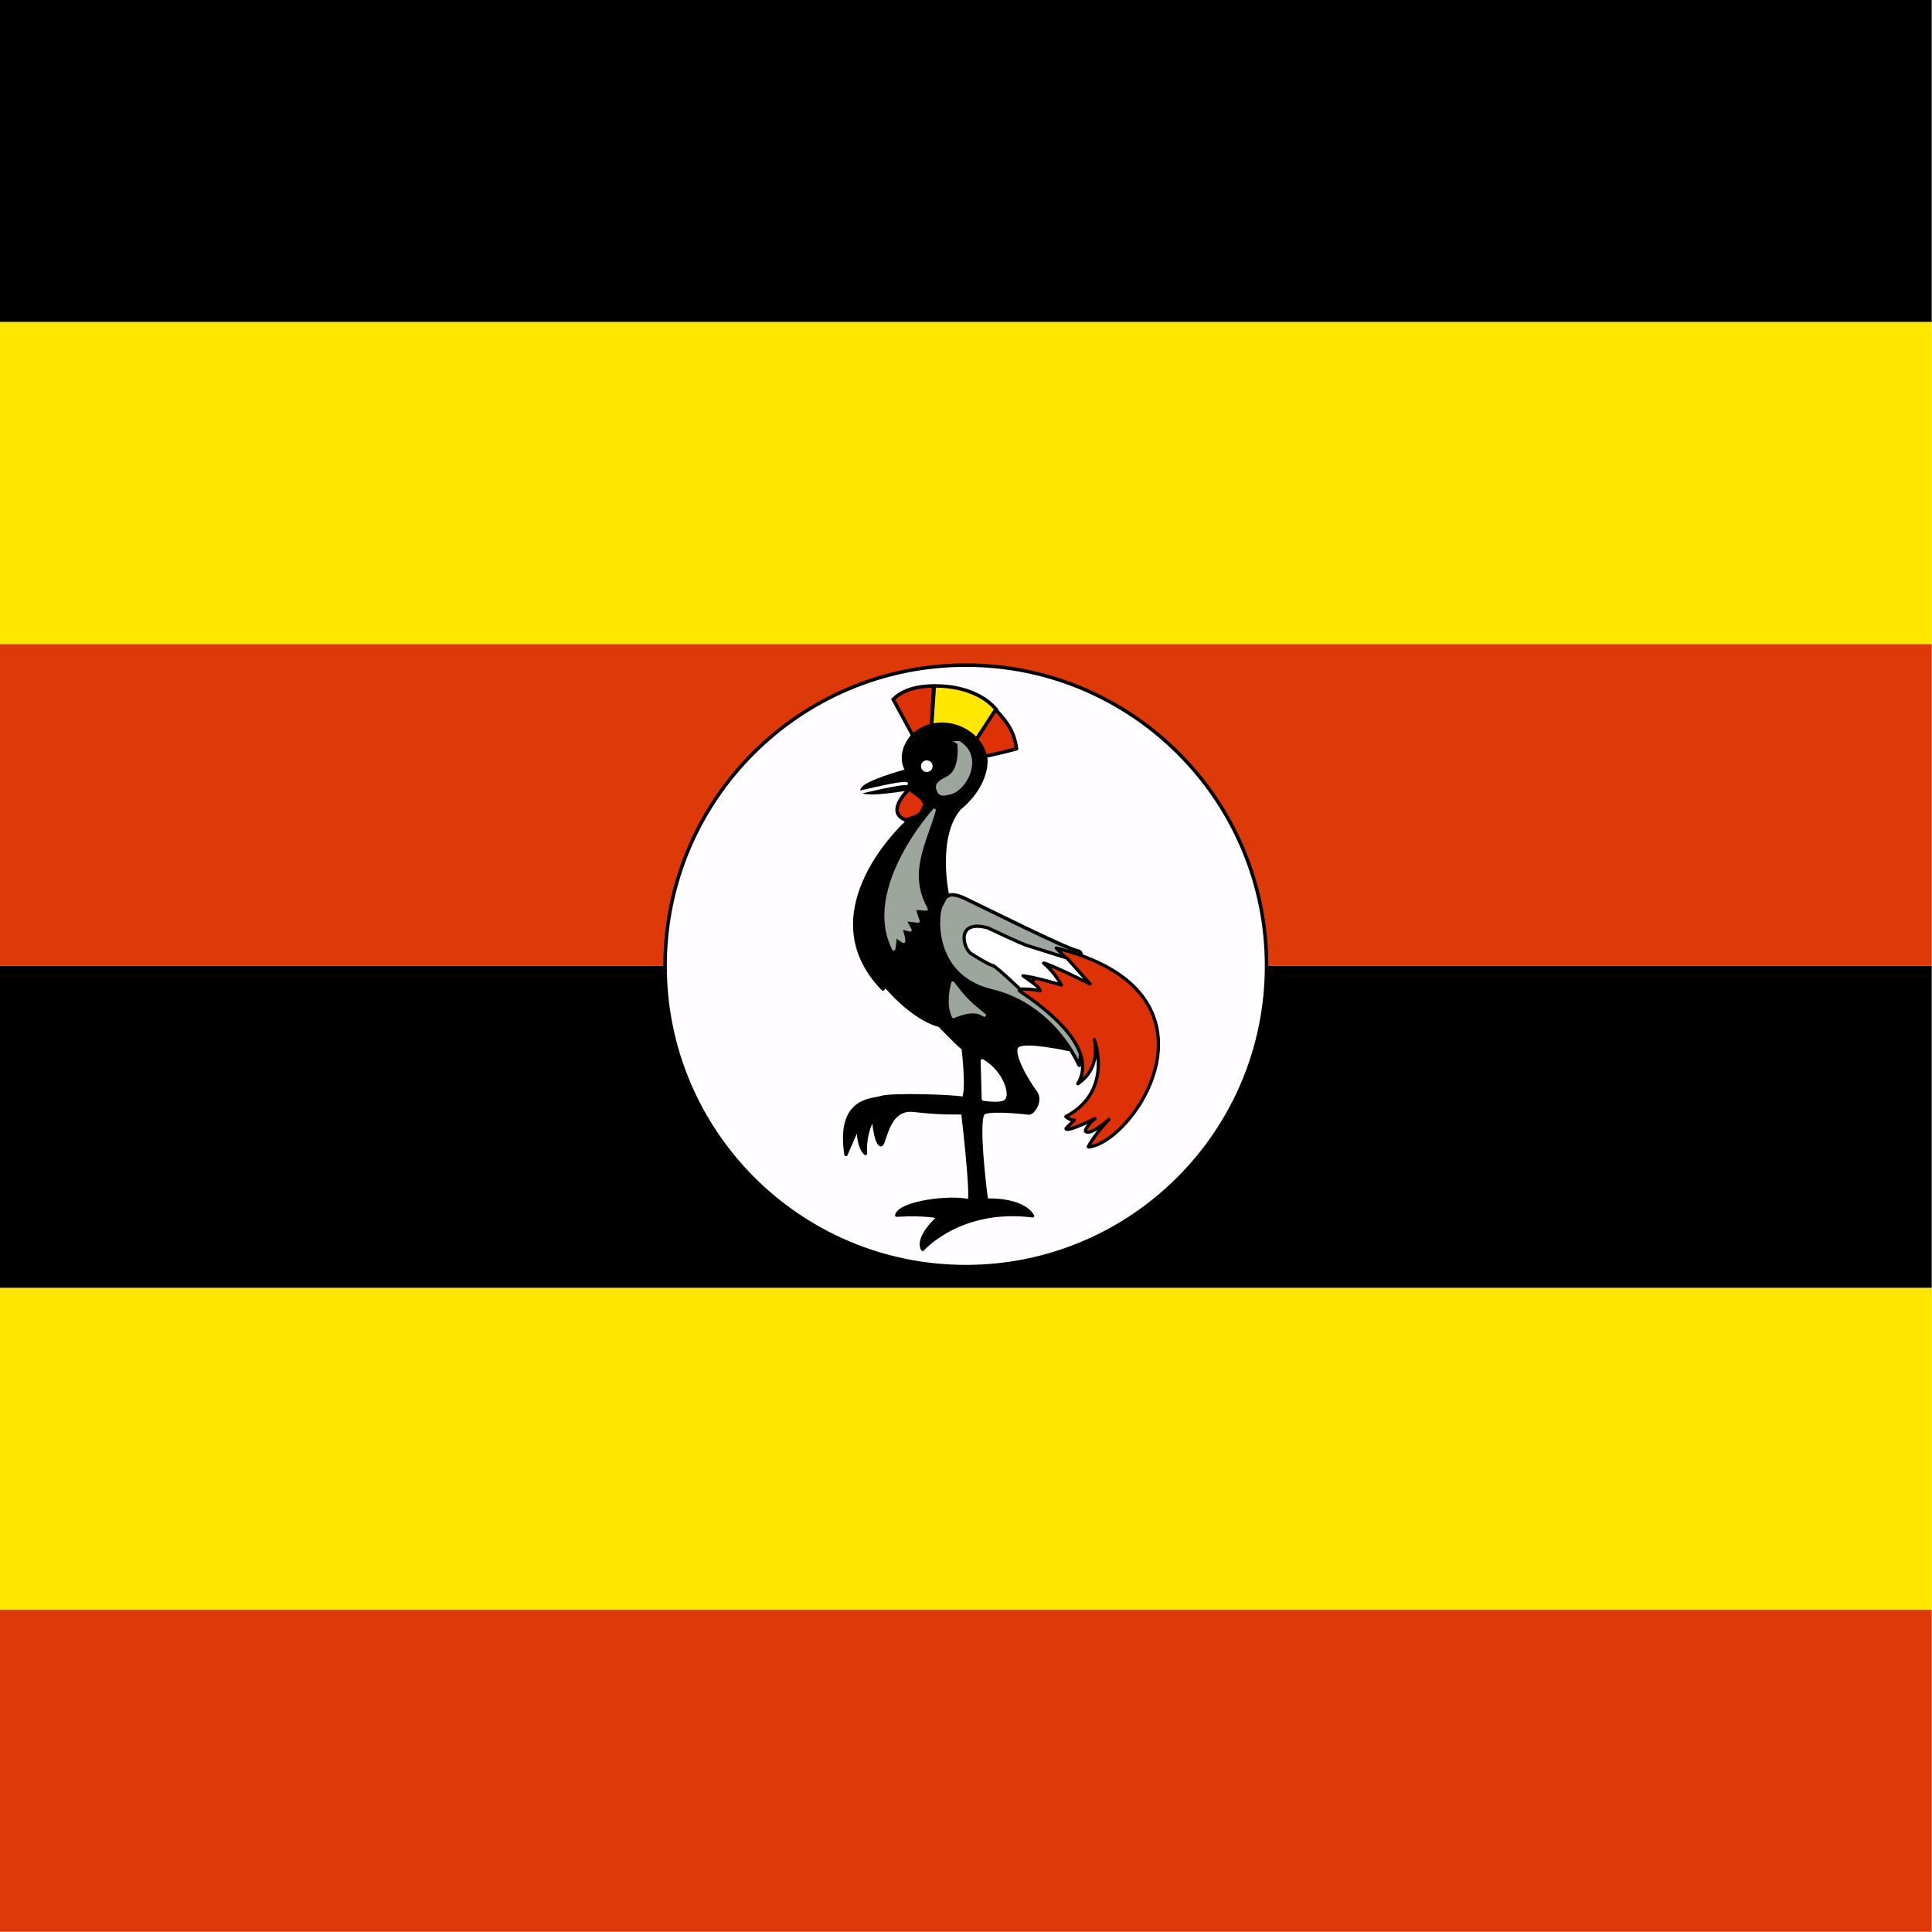
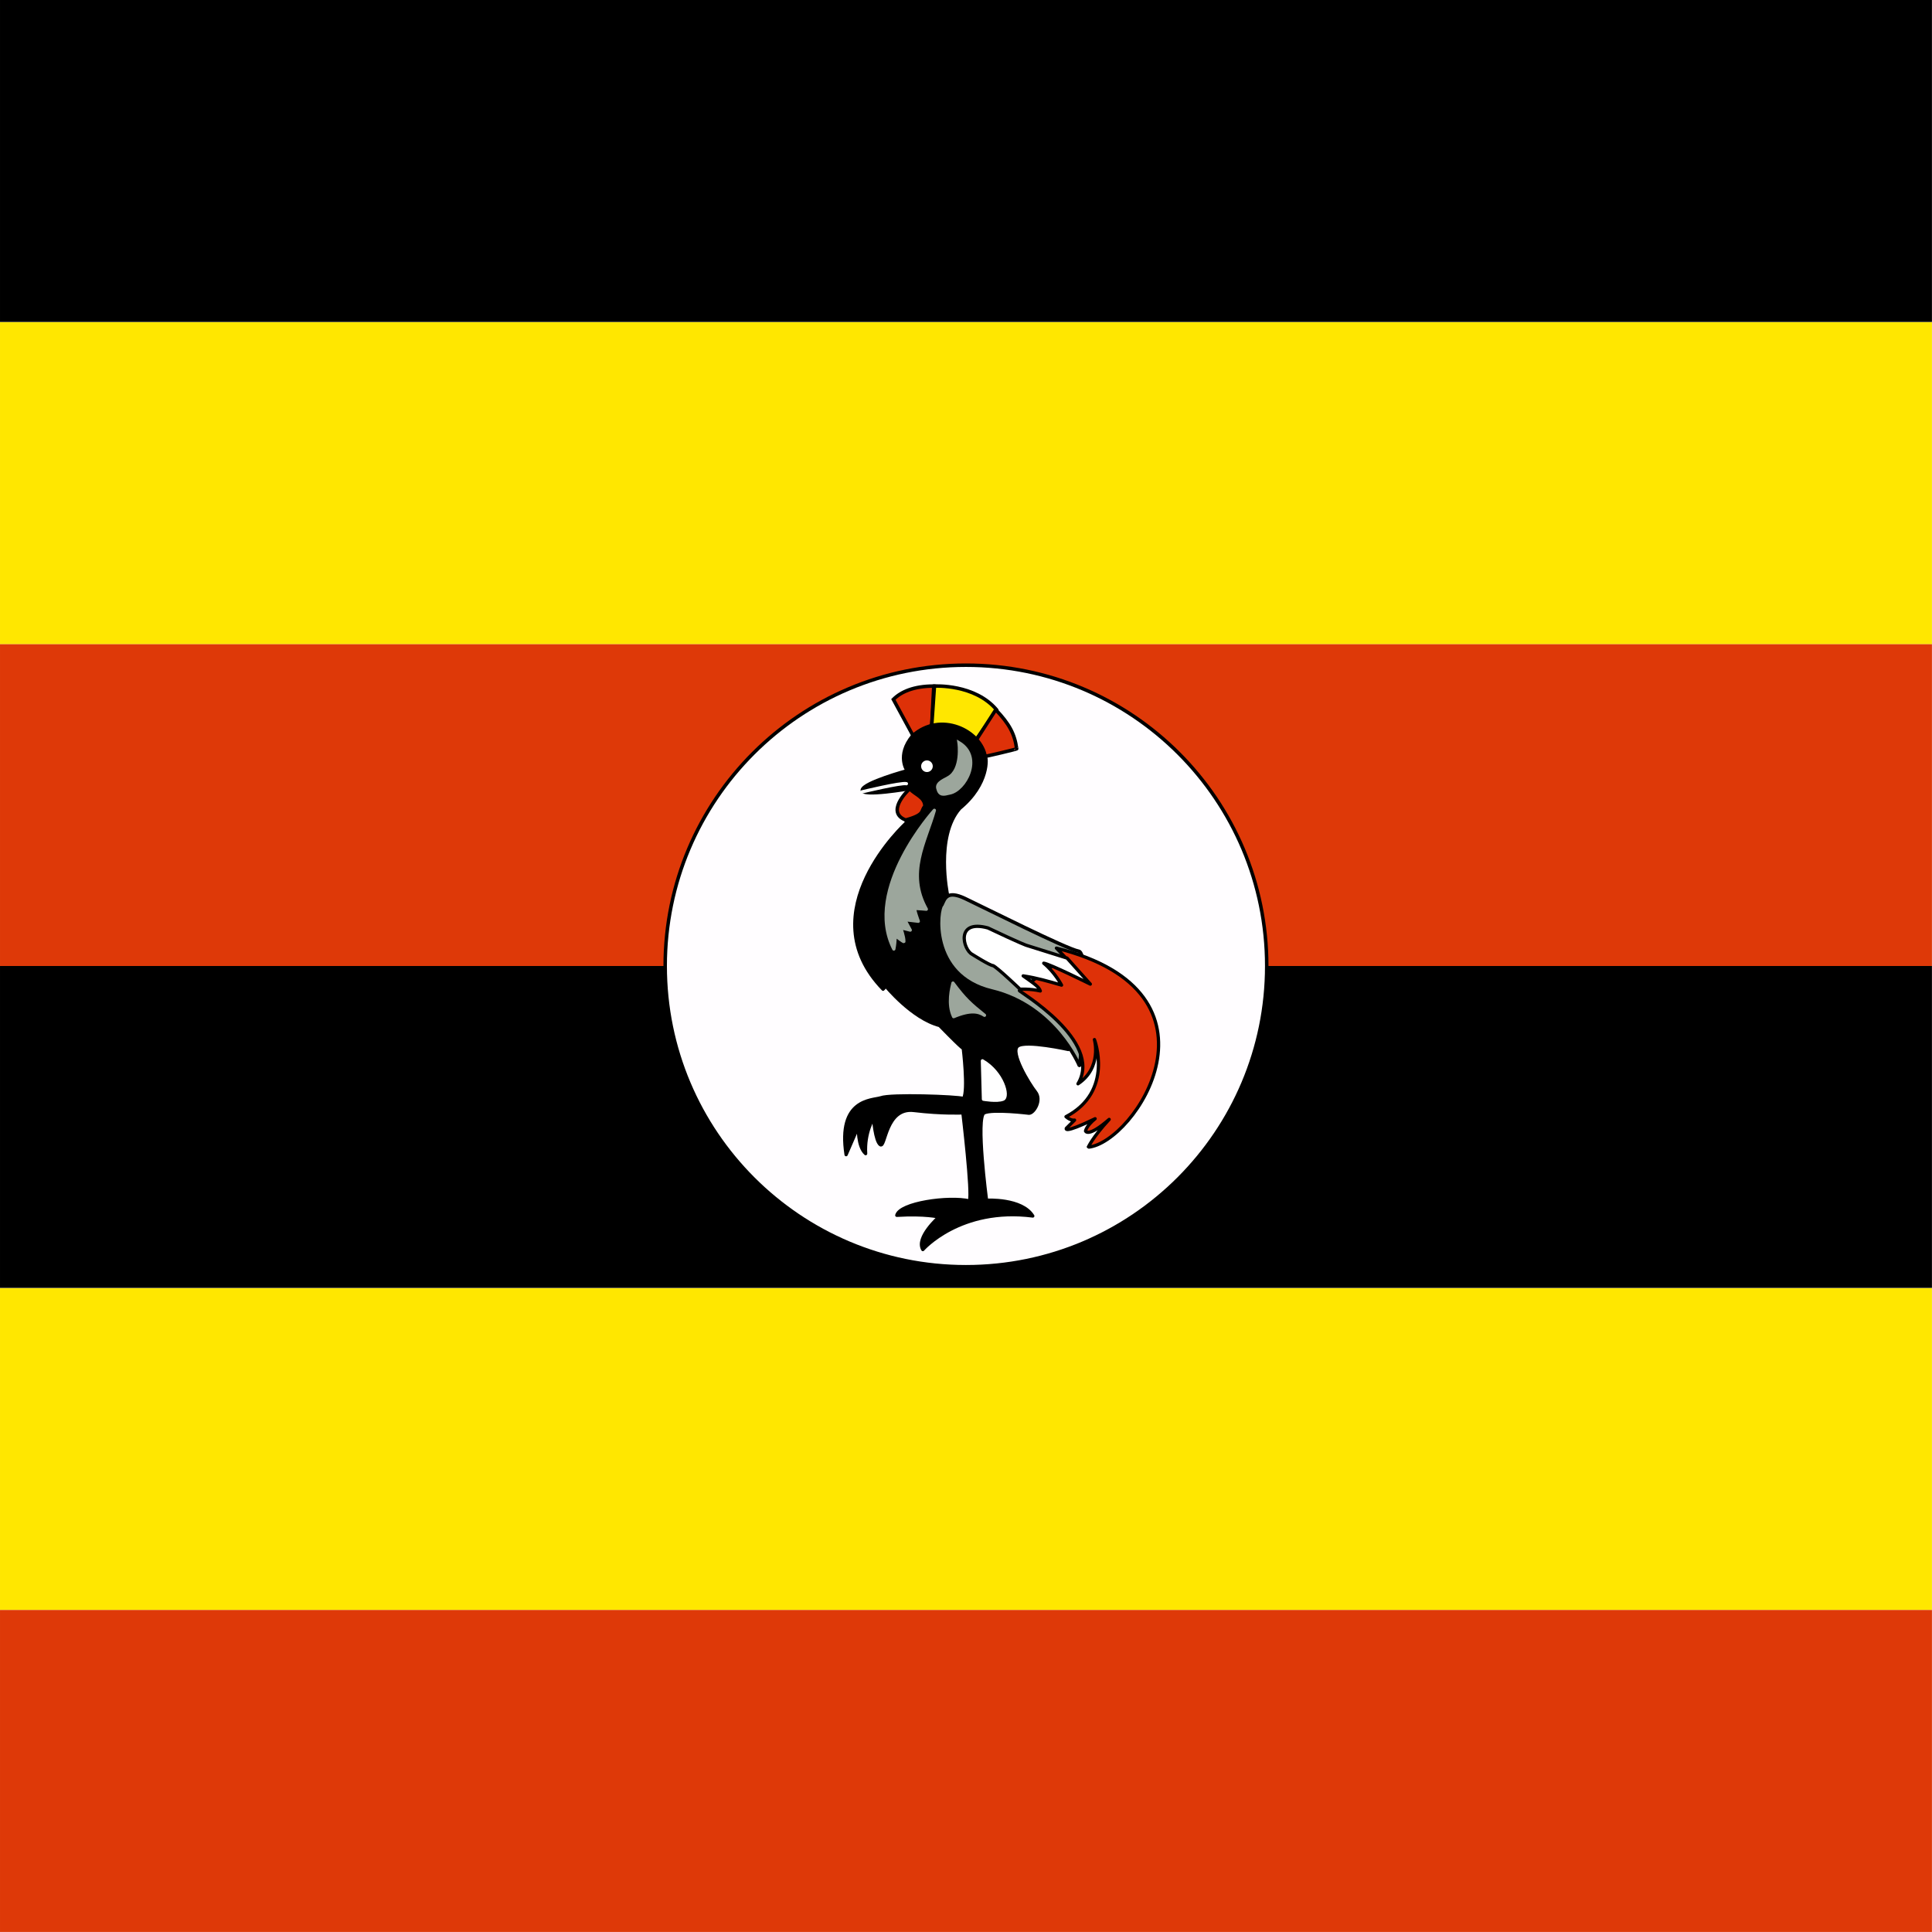
<svg xmlns="http://www.w3.org/2000/svg" height="512" width="512">
  <defs>
    <clipPath id="a">
      <path fill-opacity=".67" d="M124.02 0h496.06v496.06H124.02z" />
    </clipPath>
  </defs>
-   <g clip-path="url(#a)" transform="translate(-128) scale(1.032)">
+   <g clip-path="url(#a)" transform="translate(-128) scale(1.0321)">
    <path fill-rule="evenodd" fill="#ffe700" d="M0 330.73h744.09v82.665H0z" />
    <path fill-rule="evenodd" d="M0 248.03h744.09v82.665H0z" />
    <path fill-rule="evenodd" fill="#de3908" d="M0 165.37h744.09v82.665H0z" />
-     <path fill-rule="evenodd" fill="#ffe700" d="M0 82.7h744.09v82.666H0z" />
+     <path fill-rule="evenodd" fill="#ffe700" d="M0 82.701h744.09v82.665H0z" />
    <path fill-rule="evenodd" d="M0 0h744.09v82.665H0z" />
    <path d="M449.276 248.03c0 42.653-34.577 77.23-77.23 77.23s-77.23-34.577-77.23-77.23 34.577-77.23 77.23-77.23 77.23 34.577 77.23 77.23z" fill-rule="evenodd" stroke="#000" stroke-width=".672pt" fill="#fffdff" />
-     <path d="M358.42 188.825l-5.014-9.235c1.935-1.935 5.19-3.43 10.38-3.43 0 .352-.53 10.115-.53 10.115l-4.836 2.55z" fill-rule="evenodd" stroke="#000" stroke-width=".672pt" fill="#de3108" />
-     <path d="M363.255 186.368l.704-10.203s10.378-.616 16.007 6.156c.088-.087-5.54 7.917-5.54 7.917l-11.172-3.87z" fill-rule="evenodd" stroke="#000" stroke-width=".672pt" fill="#ffe700" />
-     <path d="M374.605 190.148l5.1-7.915c3.43 3.606 4.838 6.157 5.366 10.027.09.088-8.09 2.023-8.09 1.935s-2.287-3.96-2.375-4.047z" fill-rule="evenodd" stroke="#000" stroke-width=".672pt" fill="#de3108" />
-     <path stroke-linejoin="round" d="M360.972 320.847s9.587-10.994 28.234-8.62c-2.815-4.573-11.874-4.045-11.874-4.045s-2.814-21.373-.616-22.43 11.522.09 11.522.09c1.23 0 3.343-3.343 1.672-5.454-1.672-2.11-6.597-10.203-4.574-11.787 2.023-1.58 13.017.88 13.017.88l-31.048-39.755s-3.166-14.952 3.166-22.164c7.654-6.332 6.862-13.193 6.598-13.105-1.056-6.948-11.61-11.962-18.734-5.54-4.222 5.1-1.408 8.97-1.408 8.97s-11.082 2.99-11.522 4.926c-.44 1.936 12.49-.35 12.49-.35l-1.232 8.883S331.507 234.21 350.77 254c.175-.087.615-.88.615-.88s6.773 8.358 13.897 10.204c6.684 6.86 6.07 5.805 6.07 5.805s1.318 10.818.087 12.93c-1.672-.53-18.735-1.144-21.287-.177-2.286.704-11.082.264-8.883 14.6 1.67-3.87 3.166-7.3 3.166-7.3s-.264 5.19 1.848 7.037c-.352-5.454 2.023-9.147 2.023-9.147s.44 5.98 1.758 6.86c1.32.88 1.32-9.675 8.62-8.796 7.3.88 12.578.616 12.578.616s2.463 20.67 1.67 22.605c-5.277-1.232-17.854.528-18.646 3.694 7.388-.44 10.82.44 10.82.44s-5.982 5.277-4.135 8.355z" fill-rule="evenodd" stroke="#000" stroke-linecap="round" stroke-width=".839" />
-     <path stroke-linejoin="round" d="M363.934 208.066s-18.304 20.175-10.407 35.613c.42-2.154.237-3.506.5-3.418-.44-.264 2.27 1.857 2.064 1.444.06-1.116-.824-3.508-.824-3.508l2.477.62-1.446-2.684 3.51.413s-1.24-3.303-.826-3.303c.413 0 2.89.207 2.89.207-5.205-9.34-.295-17.1 2.064-25.384z" fill-rule="evenodd" stroke="#9ca69c" stroke-linecap="round" stroke-width=".839" fill="#9ca69c" />
-     <path d="M370.293 190.76s.968 6.948-2.814 8.97c-.617.44-2.992 1.233-2.64 2.64.44 1.935 1.495 1.583 2.99 1.23 3.958-.703 8.532-9.146 2.463-12.84z" fill-rule="evenodd" stroke="#9ca69c" stroke-width=".672pt" fill="#9ca69c" />
+     <path d="M358.42 188.825l-5.014-9.235c1.935-1.935 5.19-3.43 10.38-3.43 0 .352-.529 10.115-.529 10.115l-4.837 2.55z" fill-rule="evenodd" stroke="#000" stroke-width=".672pt" fill="#de3108" />
+     <path d="M363.255 186.368l.704-10.203s10.38-.616 16.008 6.156c.088-.088-5.54 7.916-5.54 7.916l-11.172-3.87z" fill-rule="evenodd" stroke="#000" stroke-width=".672pt" fill="#ffe700" />
+     <path d="M374.605 190.148l5.101-7.915c3.43 3.606 4.837 6.157 5.365 10.027.088.088-8.092 2.023-8.092 1.935s-2.286-3.959-2.374-4.047z" fill-rule="evenodd" stroke="#000" stroke-width=".672pt" fill="#de3108" />
+     <path stroke-linejoin="round" d="M360.972 320.847s9.587-10.994 28.234-8.619c-2.815-4.574-11.874-4.046-11.874-4.046s-2.814-21.373-.616-22.429 11.522.088 11.522.088c1.231 0 3.343-3.342 1.672-5.453-1.672-2.111-6.597-10.203-4.574-11.787 2.023-1.582 13.017.88 13.017.88l-31.048-39.756s-3.166-14.952 3.166-22.164c7.653-6.333 6.861-13.194 6.597-13.106-1.056-6.948-11.61-11.962-18.734-5.54-4.222 5.1-1.408 8.97-1.408 8.97s-11.082 2.99-11.522 4.926c-.44 1.935 12.49-.352 12.49-.352l-1.232 8.884S331.507 234.21 350.77 254c.176-.088.616-.88.616-.88s6.773 8.357 13.897 10.203c6.684 6.861 6.07 5.805 6.07 5.805s1.318 10.82.087 12.93c-1.671-.528-18.734-1.143-21.286-.176-2.286.704-11.082.264-8.883 14.6 1.67-3.87 3.166-7.3 3.166-7.3s-.264 5.19 1.848 7.037c-.352-5.454 2.023-9.147 2.023-9.147s.44 5.98 1.758 6.86c1.32.88 1.32-9.675 8.62-8.796 7.3.88 12.578.616 12.578.616s2.463 20.67 1.671 22.605c-5.278-1.232-17.855.528-18.647 3.694 7.388-.44 10.82.44 10.82.44s-5.982 5.277-4.135 8.355z" fill-rule="evenodd" stroke="#000" stroke-linecap="round" stroke-width=".839" />
+     <path stroke-linejoin="round" d="M363.934 208.066s-18.304 20.175-10.407 35.613c.42-2.153.237-3.505.5-3.417-.44-.264 2.27 1.857 2.064 1.444.058-1.116-.825-3.508-.825-3.508l2.477.62-1.446-2.684 3.51.413s-1.239-3.303-.826-3.303c.412 0 2.89.207 2.89.207-5.206-9.342-.296-17.1 2.063-25.385z" fill-rule="evenodd" stroke="#9ca69c" stroke-linecap="round" stroke-width=".839" fill="#9ca69c" />
+     <path d="M370.293 190.76s.968 6.948-2.814 8.97c-.616.44-2.99 1.233-2.639 2.64.44 1.935 1.495 1.583 2.99 1.231 3.958-.704 8.532-9.147 2.463-12.841z" fill-rule="evenodd" stroke="#9ca69c" stroke-width=".672pt" fill="#9ca69c" />
    <path d="M363.524 196.743a1.495 1.495 0 1 1-2.99 0 1.495 1.495 0 0 1 2.99 0z" fill-rule="evenodd" fill="#fff" />
-     <path d="M357.628 202.545c-.968.792-6.07 6.07-1.056 8.005 5.19-1.408 3.782-2.375 4.926-3.52.03-2.373-2.58-2.99-3.87-4.485z" fill-rule="evenodd" stroke="#000" stroke-width=".672pt" fill="#de3108" />
-     <path stroke-linejoin="round" d="M368.71 252.422c-.265 1.144-1.408 5.365.174 8.62 4.4-1.847 6.42-1.32 7.917-.352-3.605-2.903-5.012-4.134-8.09-8.268z" fill-rule="evenodd" stroke="#9ca69c" stroke-linecap="round" stroke-width=".839" fill="#9ca69c" />
-     <path stroke-linejoin="round" d="M376.277 272.388l.264 9.85s3.43.617 5.014 0c1.584-.615-.088-6.86-5.277-9.85z" fill-rule="evenodd" stroke="#fff" stroke-linecap="round" stroke-width=".839" fill="#fff" />
-     <path d="M401.165 273.617s-6.333-15.305-22.517-19.175-14.073-21.11-12.753-22.165c.704-1.495 1.23-3.782 5.893-1.582 4.662 2.198 26.123 13.016 29.2 13.544s.44 29.73.177 29.377z" fill-rule="evenodd" stroke="#000" stroke-width=".672pt" fill="#9ca69c" />
-     <path stroke-linejoin="round" d="M385.773 254.356c-.264.176 21.637 12.93 15.04 23.924 6.246-4.134 4.222-11.346 4.222-11.346s5.1 13.28-7.3 19.79c1.32 1.144 2.2.88 2.2.88l-2.112 2.11s-.968 1.583 7.388-2.463c-2.286 1.85-2.46 3.168-2.46 3.168s.614 1.76 6.067-2.99c-4.398 4.75-5.365 7.212-5.365 7.124 11.874-1.056 37.733-39.668-8.18-51.103 2.463 2.55 2.11 2.2 2.11 2.2l-11.61 8.706z" fill-rule="evenodd" stroke="#000" stroke-width=".839" fill="#de3108" />
-     <path stroke-linejoin="round" d="M386.74 250.575c2.99 2.11 4.045 2.815 4.397 3.87-2.726-.615-5.19-.44-5.19-.44s-5.892-5.628-6.947-6.068c-.792 0-5.366-2.903-5.366-2.903-2.286-1.143-4.397-9.06 4.047-6.772 8.707 4.133 9.94 4.486 9.94 4.486l10.378 3.254 5.98 6.685s-10.64-5.278-11.96-5.366c2.902 2.376 4.573 5.63 4.573 5.63-3.37-.968-6.302-1.847-9.85-2.375z" fill-rule="evenodd" stroke="#000" stroke-linecap="round" stroke-width=".839" fill="#fff" />
+     <path d="M357.628 202.545c-.968.792-6.07 6.07-1.056 8.005 5.19-1.408 3.782-2.375 4.926-3.519.03-2.374-2.58-2.99-3.87-4.486z" fill-rule="evenodd" stroke="#000" stroke-width=".672pt" fill="#de3108" />
+     <path stroke-linejoin="round" d="M368.709 252.422c-.264 1.144-1.407 5.365.175 8.62 4.399-1.847 6.421-1.32 7.917-.352-3.606-2.903-5.013-4.134-8.092-8.268z" fill-rule="evenodd" stroke="#9ca69c" stroke-linecap="round" stroke-width=".839" fill="#9ca69c" />
+     <path stroke-linejoin="round" d="M376.277 272.388l.264 9.85s3.43.617 5.013 0c1.584-.615-.088-6.86-5.277-9.85z" fill-rule="evenodd" stroke="#fff" stroke-linecap="round" stroke-width=".839" fill="#fff" />
+     <path d="M401.165 273.617s-6.333-15.305-22.517-19.175-14.073-21.109-12.753-22.165c.704-1.495 1.231-3.782 5.893-1.582 4.662 2.198 26.123 13.016 29.201 13.544s.44 29.73.176 29.378z" fill-rule="evenodd" stroke="#000" stroke-width=".672pt" fill="#9ca69c" />
+     <path stroke-linejoin="round" d="M385.773 254.356c-.264.176 21.637 12.93 15.04 23.924 6.246-4.134 4.222-11.346 4.222-11.346s5.101 13.281-7.3 19.79c1.32 1.144 2.2.88 2.2.88l-2.112 2.11s-.968 1.583 7.388-2.463c-2.287 1.848-2.462 3.167-2.462 3.167s.615 1.76 6.068-2.99c-4.398 4.75-5.365 7.212-5.365 7.124 11.874-1.056 37.733-39.668-8.18-51.103 2.463 2.552 2.11 2.2 2.11 2.2l-11.61 8.707z" fill-rule="evenodd" stroke="#000" stroke-width=".839" fill="#de3108" />
+     <path stroke-linejoin="round" d="M386.74 250.575c2.99 2.111 4.045 2.815 4.397 3.87-2.726-.615-5.189-.44-5.189-.44s-5.893-5.628-6.948-6.068c-.792 0-5.366-2.903-5.366-2.903-2.286-1.143-4.397-9.059 4.047-6.772 8.706 4.133 9.938 4.486 9.938 4.486l10.379 3.254 5.98 6.685s-10.641-5.278-11.96-5.366c2.902 2.375 4.573 5.63 4.573 5.63-3.372-.969-6.303-1.848-9.851-2.376z" fill-rule="evenodd" stroke="#000" stroke-linecap="round" stroke-width=".839" fill="#fff" />
    <path d="M345.318 203.338s10.203-2.463 11.434-2.11" stroke="#fff" stroke-linecap="round" stroke-width=".839" fill="none" />
    <path fill-rule="evenodd" fill="#de3908" d="M0 413.4h744.09v82.665H0z" />
  </g>
</svg>
